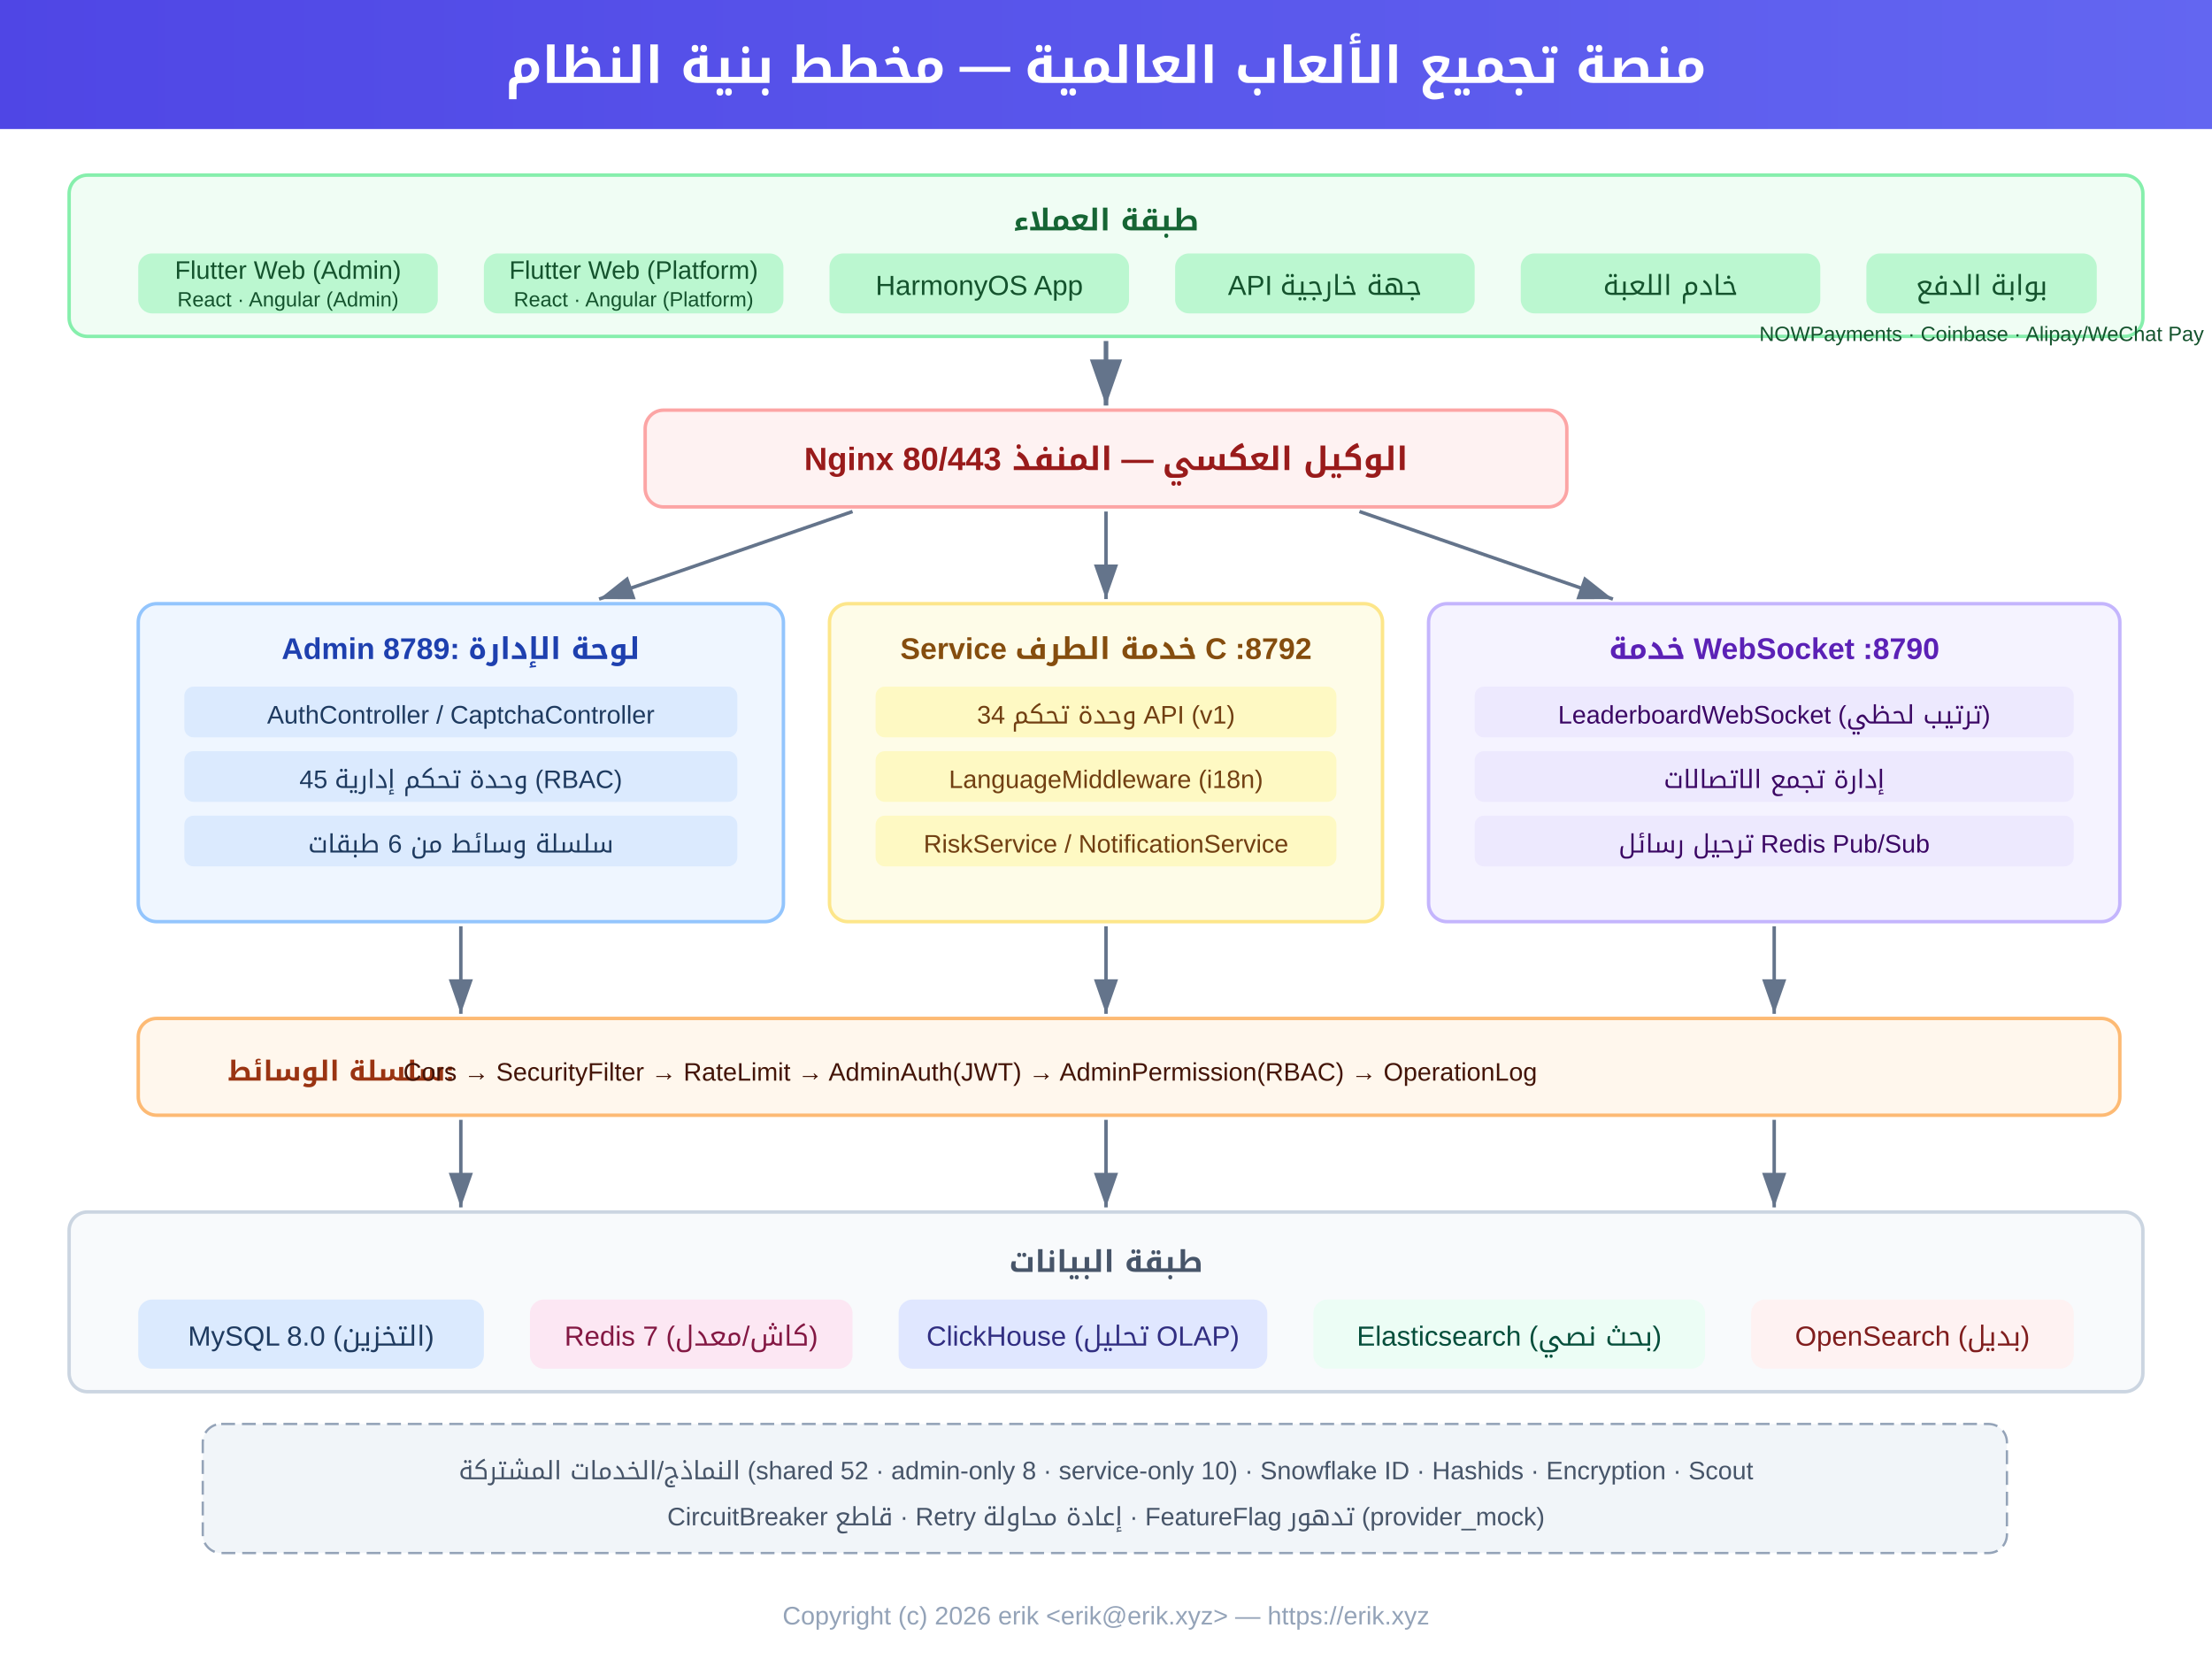
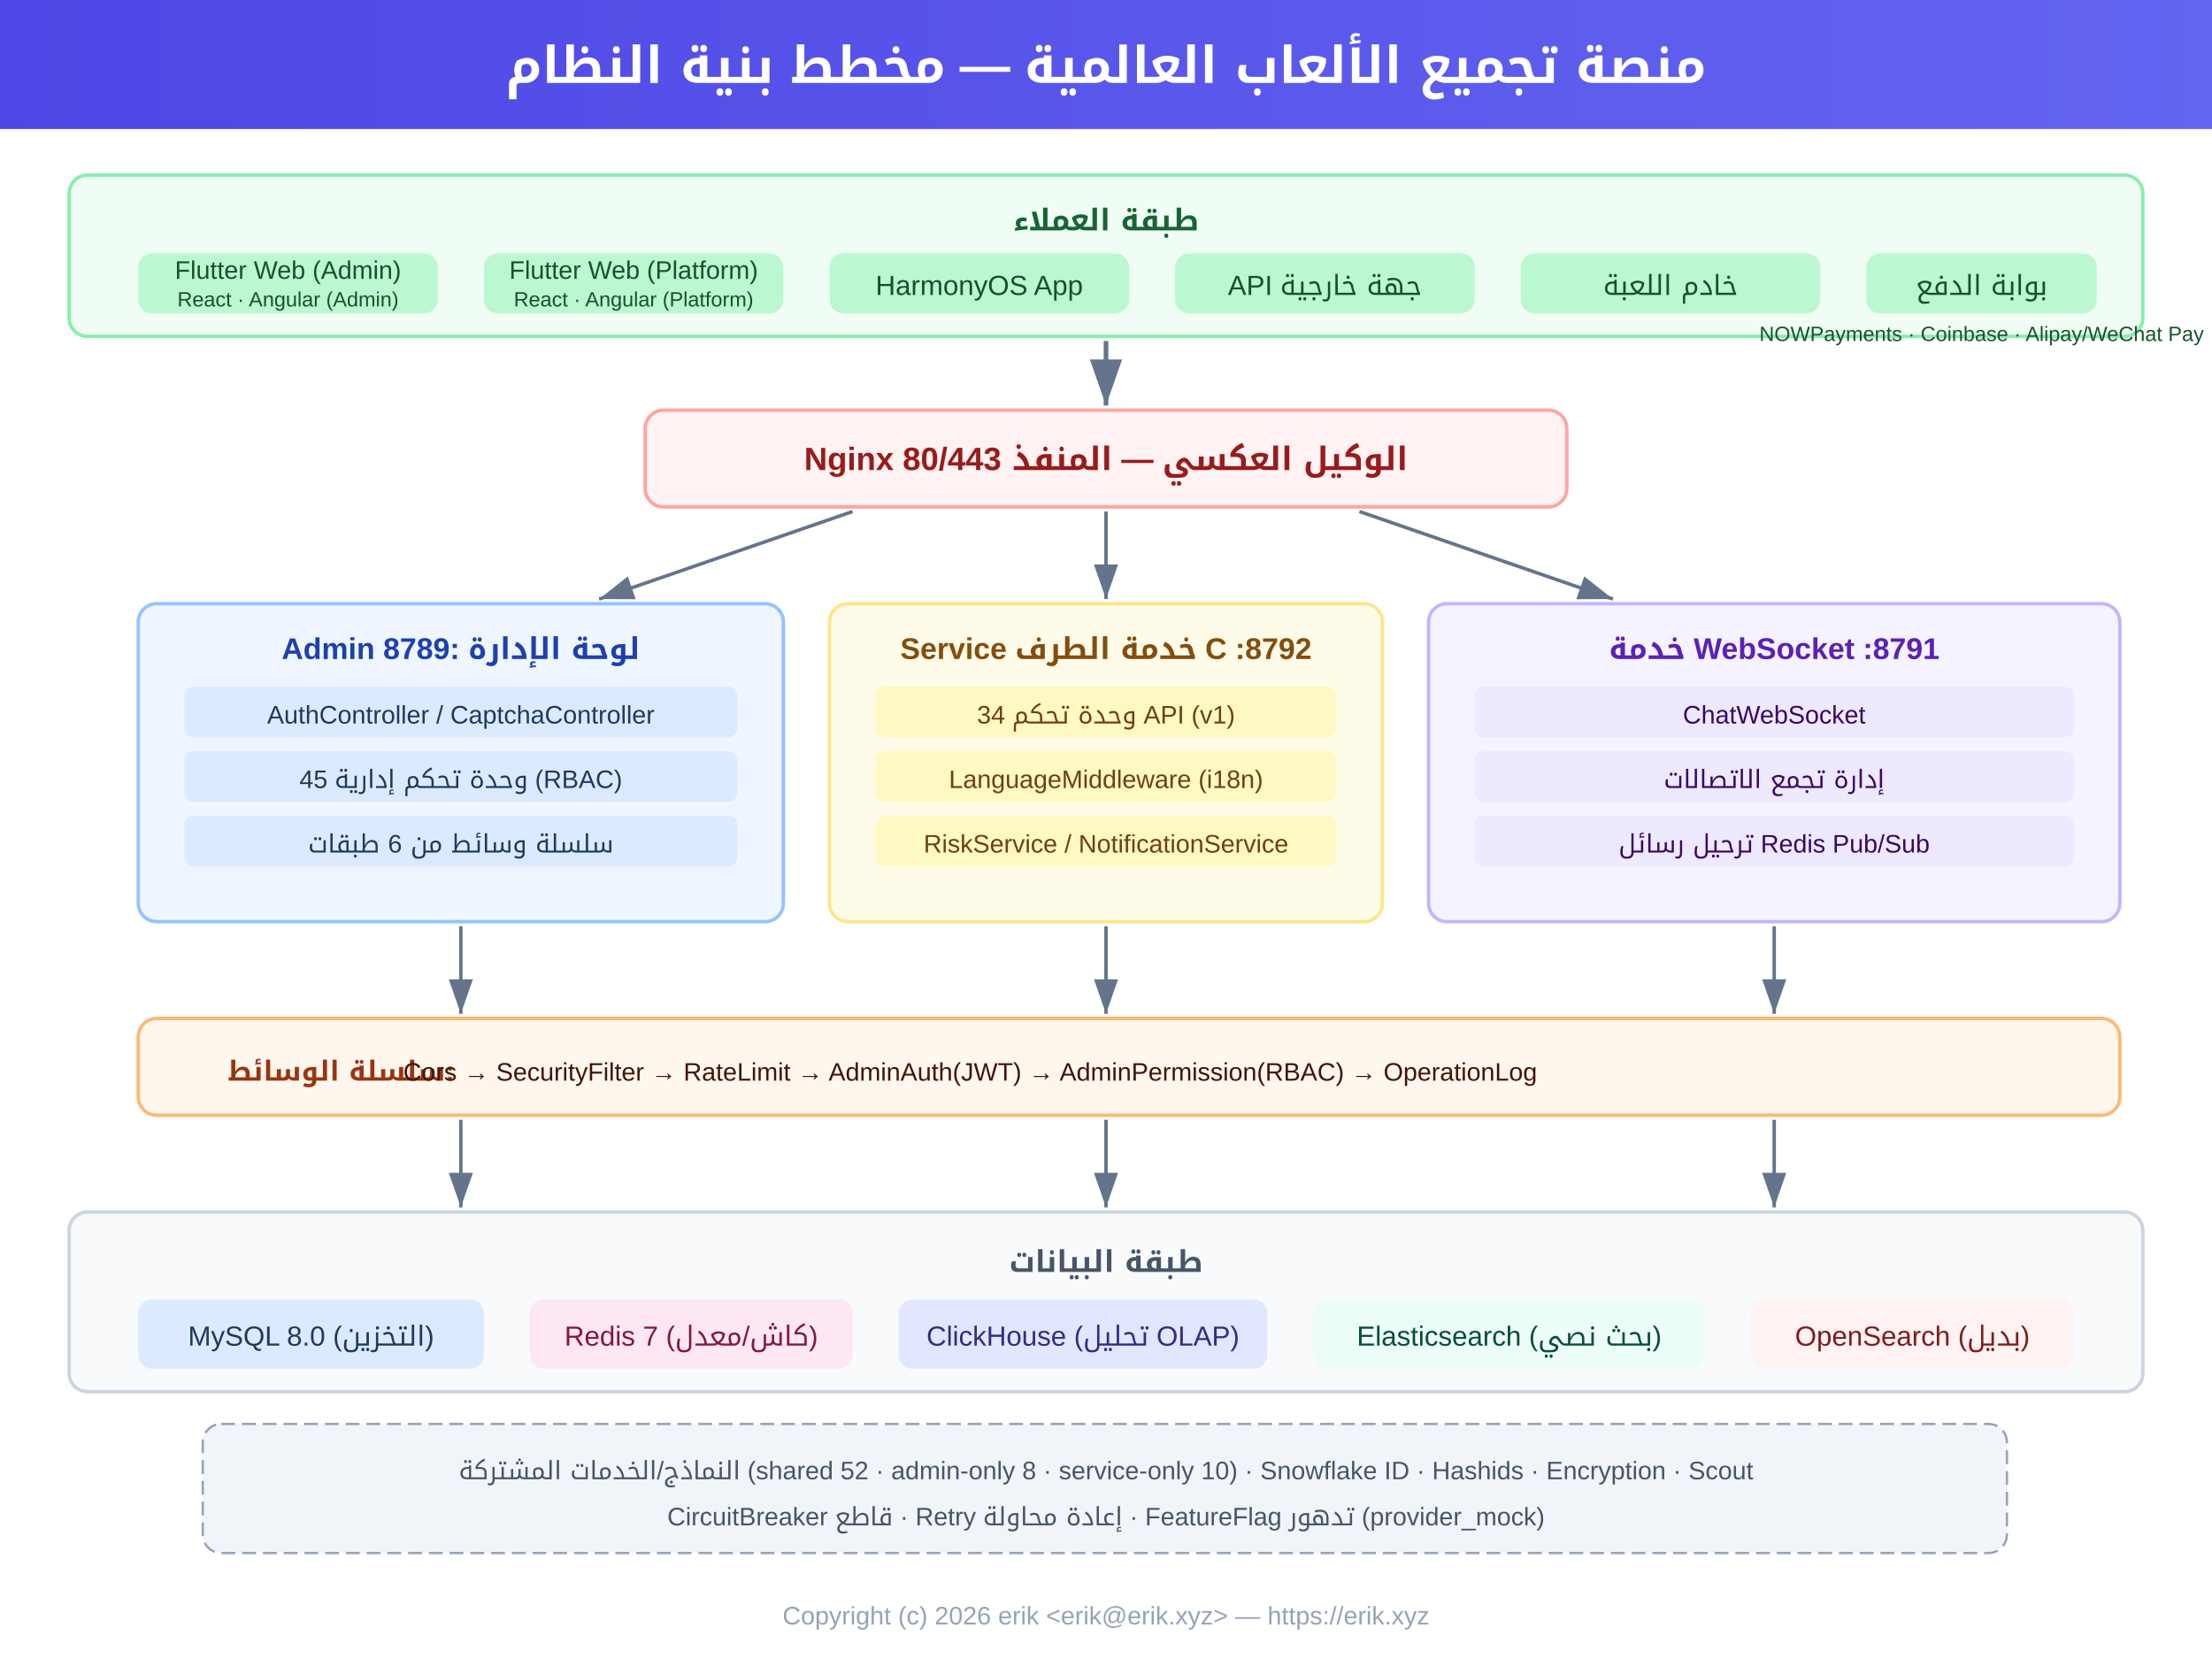
<svg xmlns="http://www.w3.org/2000/svg" viewBox="0 0 960 720" font-family="Arial, 'Noto Sans SC', sans-serif, 'Noto Kufi Arabic', sans-serif">
  <defs>
    <marker id="arrow" markerWidth="10" markerHeight="7" refX="10" refY="3.5" orient="auto">
      <polygon points="0 0, 10 3.5, 0 7" fill="#64748b" />
    </marker>
    <linearGradient id="hdr" x1="0" y1="0" x2="1" y2="0">
      <stop offset="0%" stop-color="#4f46e5" />
      <stop offset="100%" stop-color="#6366f1" />
    </linearGradient>
  </defs>
  <rect width="960" height="720" fill="#ffffff" />
  <rect x="0" y="0" width="960" height="56" fill="url(#hdr)" />
  <text x="480" y="36" text-anchor="middle" fill="#fff" font-size="22" font-weight="bold">منصة تجميع الألعاب العالمية — مخطط بنية النظام</text>
  <rect x="30" y="76" width="900" height="70" rx="8" fill="#f0fdf4" stroke="#86efac" stroke-width="1.5" />
  <text x="480" y="100" text-anchor="middle" fill="#166534" font-size="13" font-weight="bold">طبقة العملاء</text>
  <rect x="60" y="110" width="130" height="26" rx="6" fill="#bbf7d0" />
  <text x="125" y="121" text-anchor="middle" fill="#14532d" font-size="11">Flutter Web (Admin)</text>
  <text x="125" y="133" text-anchor="middle" fill="#14532d" font-size="9">React · Angular (Admin)</text>
  <rect x="210" y="110" width="130" height="26" rx="6" fill="#bbf7d0" />
  <text x="275" y="121" text-anchor="middle" fill="#14532d" font-size="11">Flutter Web (Platform)</text>
  <text x="275" y="133" text-anchor="middle" fill="#14532d" font-size="9">React · Angular (Platform)</text>
  <rect x="360" y="110" width="130" height="26" rx="6" fill="#bbf7d0" />
  <text x="425" y="128" text-anchor="middle" fill="#14532d" font-size="12">HarmonyOS App</text>
  <rect x="510" y="110" width="130" height="26" rx="6" fill="#bbf7d0" />
  <text x="575" y="128" text-anchor="middle" fill="#14532d" font-size="12">API جهة خارجية</text>
  <rect x="660" y="110" width="130" height="26" rx="6" fill="#bbf7d0" />
  <text x="725" y="128" text-anchor="middle" fill="#14532d" font-size="12">خادم اللعبة</text>
  <rect x="810" y="110" width="100" height="26" rx="6" fill="#bbf7d0" />
  <text x="860" y="128" text-anchor="middle" fill="#14532d" font-size="12">بوابة الدفع</text>
  <text x="860" y="148" text-anchor="middle" fill="#14532d" font-size="9">NOWPayments · Coinbase · Alipay/WeChat Pay</text>
  <line x1="480" y1="148" x2="480" y2="176" stroke="#64748b" stroke-width="2" marker-end="url(#arrow)" />
  <rect x="280" y="178" width="400" height="42" rx="8" fill="#fef2f2" stroke="#fca5a5" stroke-width="1.5" />
  <text x="480" y="204" text-anchor="middle" fill="#991b1b" font-size="14" font-weight="bold">Nginx الوكيل العكسي — المنفذ 80/443</text>
  <line x1="370" y1="222" x2="260" y2="260" stroke="#64748b" stroke-width="1.5" marker-end="url(#arrow)" />
  <line x1="480" y1="222" x2="480" y2="260" stroke="#64748b" stroke-width="1.5" marker-end="url(#arrow)" />
  <line x1="590" y1="222" x2="700" y2="260" stroke="#64748b" stroke-width="1.5" marker-end="url(#arrow)" />
  <rect x="60" y="262" width="280" height="138" rx="8" fill="#eff6ff" stroke="#93c5fd" stroke-width="1.5" />
  <text x="200" y="286" text-anchor="middle" fill="#1e40af" font-size="13" font-weight="bold">Admin لوحة الإدارة :8789</text>
  <rect x="80" y="298" width="240" height="22" rx="4" fill="#dbeafe" />
  <text x="200" y="314" text-anchor="middle" fill="#1e3a5f" font-size="11">AuthController / CaptchaController</text>
  <rect x="80" y="326" width="240" height="22" rx="4" fill="#dbeafe" />
  <text x="200" y="342" text-anchor="middle" fill="#1e3a5f" font-size="11">45 وحدة تحكم إدارية (RBAC)</text>
  <rect x="80" y="354" width="240" height="22" rx="4" fill="#dbeafe" />
  <text x="200" y="370" text-anchor="middle" fill="#1e3a5f" font-size="11">سلسلة وسائط من 6 طبقات</text>
  <rect x="360" y="262" width="240" height="138" rx="8" fill="#fefce8" stroke="#fde68a" stroke-width="1.5" />
  <text x="480" y="286" text-anchor="middle" fill="#854d0e" font-size="13" font-weight="bold">Service خدمة الطرف C :8792</text>
  <rect x="380" y="298" width="200" height="22" rx="4" fill="#fef9c3" />
  <text x="480" y="314" text-anchor="middle" fill="#713f12" font-size="11">34 وحدة تحكم API (v1)</text>
  <rect x="380" y="326" width="200" height="22" rx="4" fill="#fef9c3" />
  <text x="480" y="342" text-anchor="middle" fill="#713f12" font-size="11">LanguageMiddleware (i18n)</text>
  <rect x="380" y="354" width="200" height="22" rx="4" fill="#fef9c3" />
  <text x="480" y="370" text-anchor="middle" fill="#713f12" font-size="11">RiskService / NotificationService</text>
  <rect x="620" y="262" width="300" height="138" rx="8" fill="#f5f3ff" stroke="#c4b5fd" stroke-width="1.5" />
-   <text x="770" y="286" text-anchor="middle" fill="#5b21b6" font-size="13" font-weight="bold">خدمة WebSocket :8790</text>
+   <text x="770" y="286" text-anchor="middle" fill="#5b21b6" font-size="13" font-weight="bold">خدمة WebSocket :8791</text>
  <rect x="640" y="298" width="260" height="22" rx="4" fill="#ede9fe" />
-   <text x="770" y="314" text-anchor="middle" fill="#3b0764" font-size="11">LeaderboardWebSocket (ترتيب لحظي)</text>
+   <text x="770" y="314" text-anchor="middle" fill="#3b0764" font-size="11">ChatWebSocket</text>
  <rect x="640" y="326" width="260" height="22" rx="4" fill="#ede9fe" />
  <text x="770" y="342" text-anchor="middle" fill="#3b0764" font-size="11">إدارة تجمع الاتصالات</text>
  <rect x="640" y="354" width="260" height="22" rx="4" fill="#ede9fe" />
  <text x="770" y="370" text-anchor="middle" fill="#3b0764" font-size="11">ترحيل رسائل Redis Pub/Sub</text>
  <line x1="200" y1="402" x2="200" y2="440" stroke="#64748b" stroke-width="1.5" marker-end="url(#arrow)" />
  <line x1="480" y1="402" x2="480" y2="440" stroke="#64748b" stroke-width="1.5" marker-end="url(#arrow)" />
  <line x1="770" y1="402" x2="770" y2="440" stroke="#64748b" stroke-width="1.5" marker-end="url(#arrow)" />
  <rect x="60" y="442" width="860" height="42" rx="8" fill="#fff7ed" stroke="#fdba74" stroke-width="1.5" />
  <text x="99" y="469" fill="#9a3412" font-size="12" font-weight="bold">سلسلة الوسائط:</text>
  <text x="175" y="469" fill="#431407" font-size="11">Cors → SecurityFilter → RateLimit → AdminAuth(JWT) → AdminPermission(RBAC) → OperationLog</text>
  <line x1="200" y1="486" x2="200" y2="524" stroke="#64748b" stroke-width="1.5" marker-end="url(#arrow)" />
  <line x1="480" y1="486" x2="480" y2="524" stroke="#64748b" stroke-width="1.5" marker-end="url(#arrow)" />
  <line x1="770" y1="486" x2="770" y2="524" stroke="#64748b" stroke-width="1.5" marker-end="url(#arrow)" />
  <rect x="30" y="526" width="900" height="78" rx="8" fill="#f8fafc" stroke="#cbd5e1" stroke-width="1.5" />
  <text x="480" y="552" text-anchor="middle" fill="#475569" font-size="13" font-weight="bold">طبقة البيانات</text>
  <rect x="60" y="564" width="150" height="30" rx="6" fill="#dbeafe" />
  <text x="135" y="584" text-anchor="middle" fill="#1e3a5f" font-size="12">MySQL 8.0 (التخزين)</text>
  <rect x="230" y="564" width="140" height="30" rx="6" fill="#fce7f3" />
  <text x="300" y="584" text-anchor="middle" fill="#831843" font-size="12">Redis 7 (كاش/معدل)</text>
  <rect x="390" y="564" width="160" height="30" rx="6" fill="#e0e7ff" />
  <text x="470" y="584" text-anchor="middle" fill="#312e81" font-size="12">ClickHouse (تحليل OLAP)</text>
  <rect x="570" y="564" width="170" height="30" rx="6" fill="#ecfdf5" />
  <text x="655" y="584" text-anchor="middle" fill="#064e3b" font-size="12">Elasticsearch (بحث نصي)</text>
  <rect x="760" y="564" width="140" height="30" rx="6" fill="#fef2f2" />
  <text x="830" y="584" text-anchor="middle" fill="#7f1d1d" font-size="12">OpenSearch (بديل)</text>
  <rect x="88" y="618" width="783" height="56" rx="8" fill="#f1f5f9" stroke="#94a3b8" stroke-width="1" stroke-dasharray="6,3" />
  <text x="480" y="642" text-anchor="middle" fill="#475569" font-size="11">النماذج/الخدمات المشتركة (shared 52 · admin-only 8 · service-only 10) · Snowflake ID · Hashids · Encryption · Scout</text>
  <text x="480" y="662" text-anchor="middle" fill="#475569" font-size="11">CircuitBreaker قاطع · Retry إعادة محاولة · FeatureFlag تدهور (provider_mock)</text>
  <text x="480" y="705" text-anchor="middle" fill="#94a3b8" font-size="11">Copyright (c) 2026 erik &lt;erik@erik.xyz&gt; — https://erik.xyz</text>
</svg>
